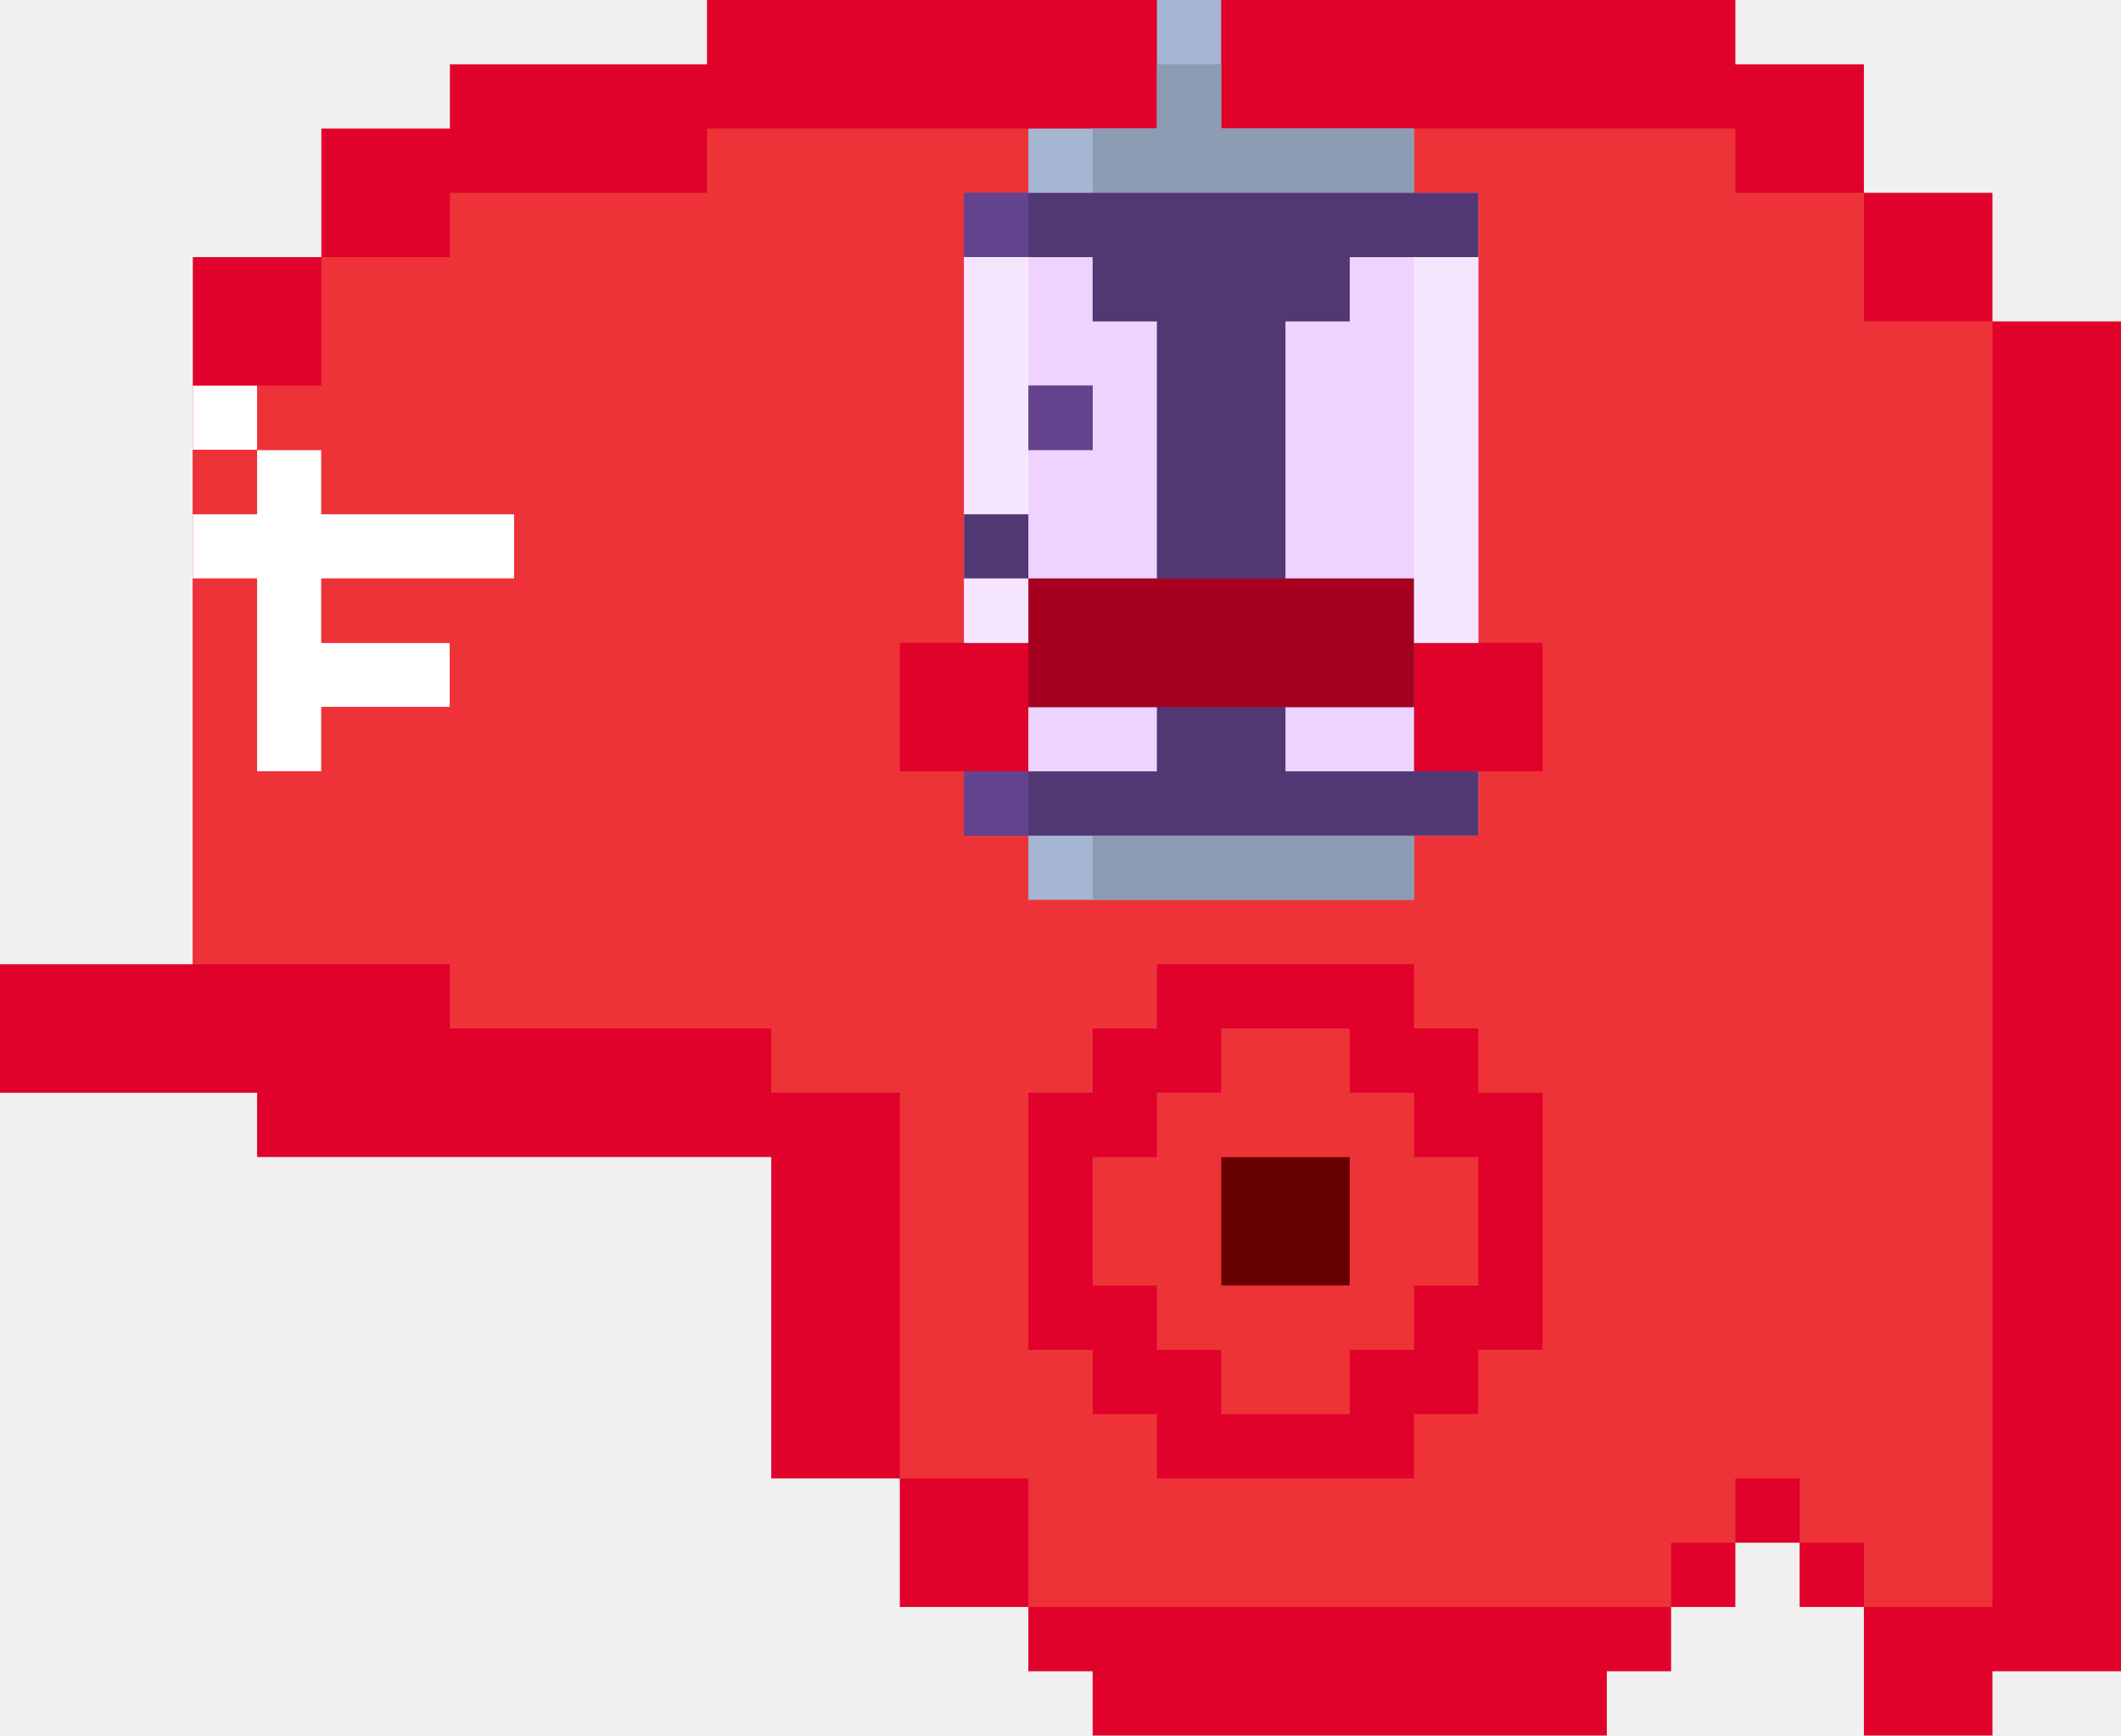
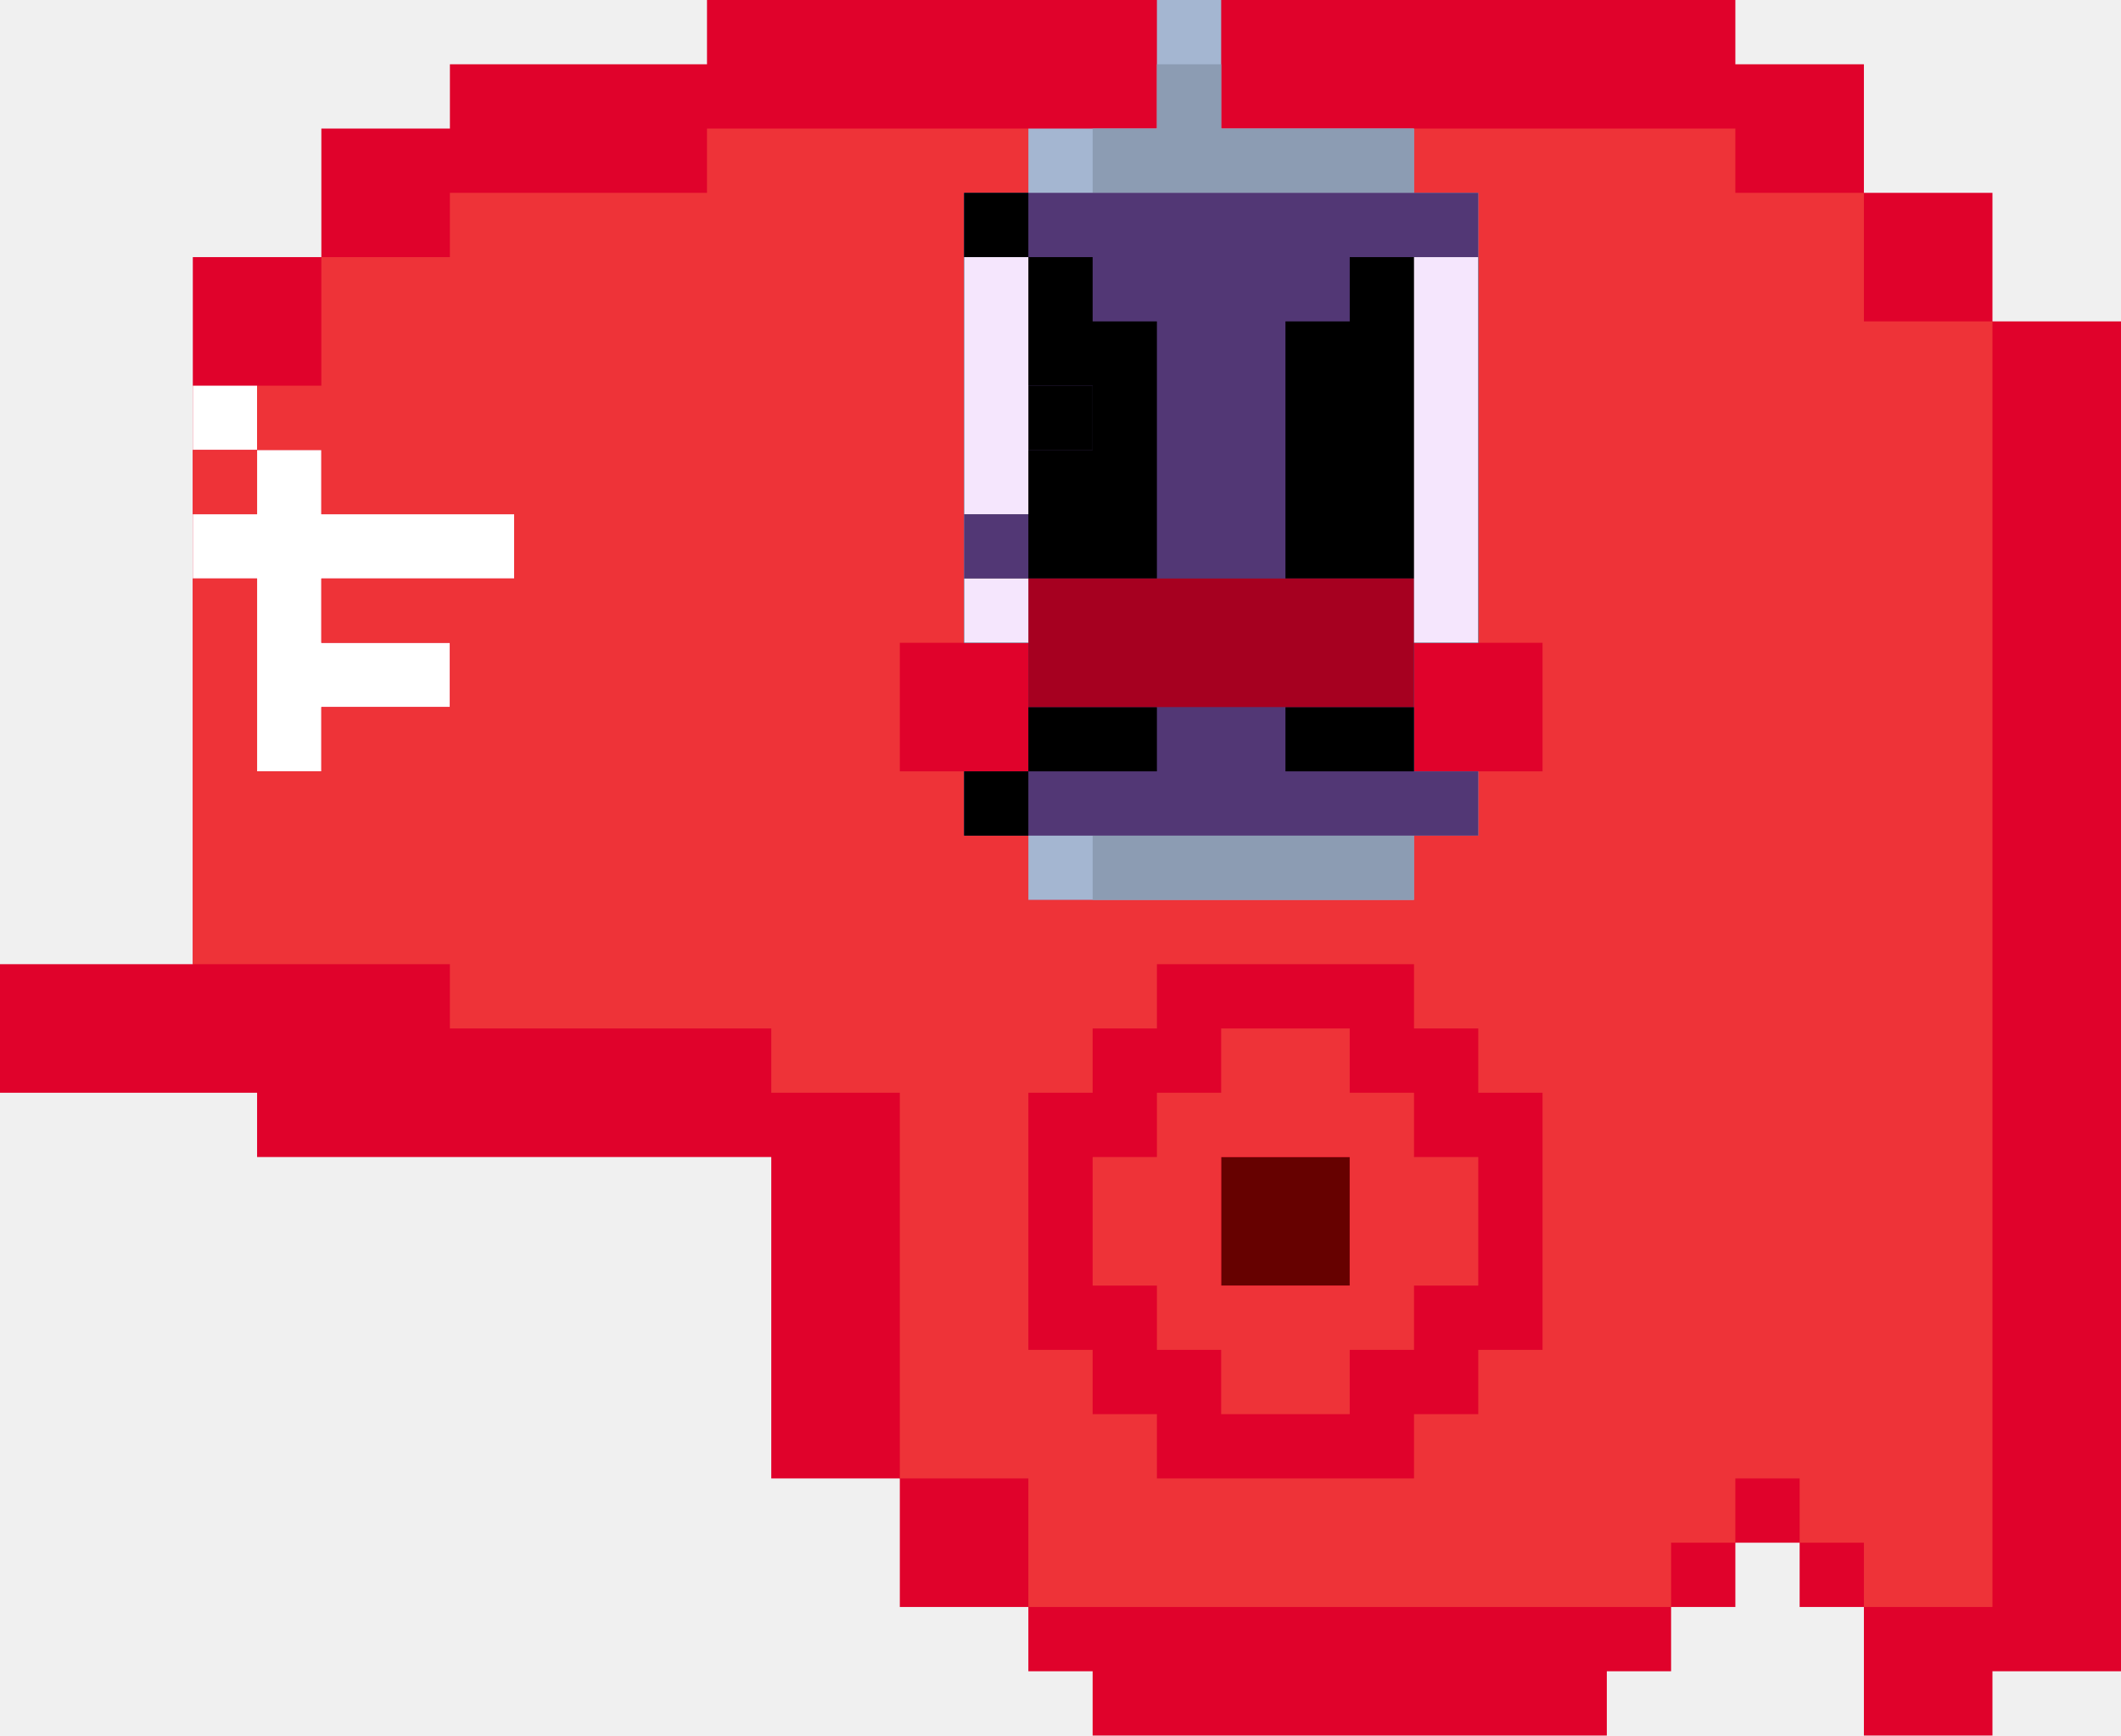
<svg xmlns="http://www.w3.org/2000/svg" viewBox="0 0 33 27">
  <path d="M3 15V4h2V2h2V1h4V0h16v1h2v2h2v2h2v21h-2v1h-2v-2h-1v-1h-1v1h-1v1h-1v1h-8v-1h-1v-1h-2v-2h-2v-5H4v-1H0v-2h3z" fill="#e0022b" />
  <path d="M19 18h2v2h-2z" fill="#660100" />
  <g fill="#fff">
    <path d="M5 7v1h3v1H5v1h2v1H5v1H4V9H3V8h1V7h1z" />
    <path d="M3 6h1v1H3z" />
  </g>
  <g fill="#ee3338">
    <path d="M18 18h-1v2h1v1h1v1h2v-1h1v-1h1v-2h-1v-1h-1v-1h-2v1h-1v1zm1 0h2v2h-2v-1-1zM3 7h1v1H3z" />
    <path d="M4 6v1h1v1h3v1H5v1h2v1H5v1H4V9H3v6h4v1h5v1h2v6h2v2h10v-1h1v-1h1v1h1v1h2V5h-2V3h-2V2h-5v1h1v7h1v2h-1v1h-1v1h-6v-1h-1v-1h-1v-2h1V3h1V2h-5v1H7v1H5v2H4zm12 11h1v-1h1v-1h4v1h1v1h1v4h-1v1h-1v1h-4v-1h-1v-1h-1v-2-2z" />
  </g>
  <path d="M16 3V2h2V0h1v2h3v1h1v7h-1v2h1v1h-1v1h-6v-1h-1v-1h1v-2h-1V3h1z" fill="#a4b6d1" />
  <path d="M22 13v1h-5v-1h5zM18 2V1h1v1h3v1h-5V2h1z" fill="#8c9cb3" />
  <path d="M23 3v7h-1v2h1v1h-8v-1h1v-2h-1V3h8z" fill="#523775" />
-   <g fill="#edd3fd">
+   <g>
    <path d="M18 11v1h-2v-1h2zm-3-7v4h1v1h2V5h-1V4h-2zm1 2h1v1h-1V6z" />
    <path d="M15 9h1v1h-1zm7 2v1h-2v-1h2zm-1-7h2v6h-1V9h-2V5h1V4z" />
  </g>
-   <path d="M15 12h1v1h-1zm0-9h1v1h-1zm1 3h1v1h-1z" fill="#64438e" />
+   <path d="M15 12h1v1h-1zm0-9h1v1h-1zm1 3h1v1h-1z" />
  <path d="M22 9v2h-6V9h6z" fill="#a60020" />
  <path d="M23 10h-1V4h1v6zm-7-6v4h-1V4h1zm-1 5h1v1h-1z" fill="#f5e6fd" />
</svg>
